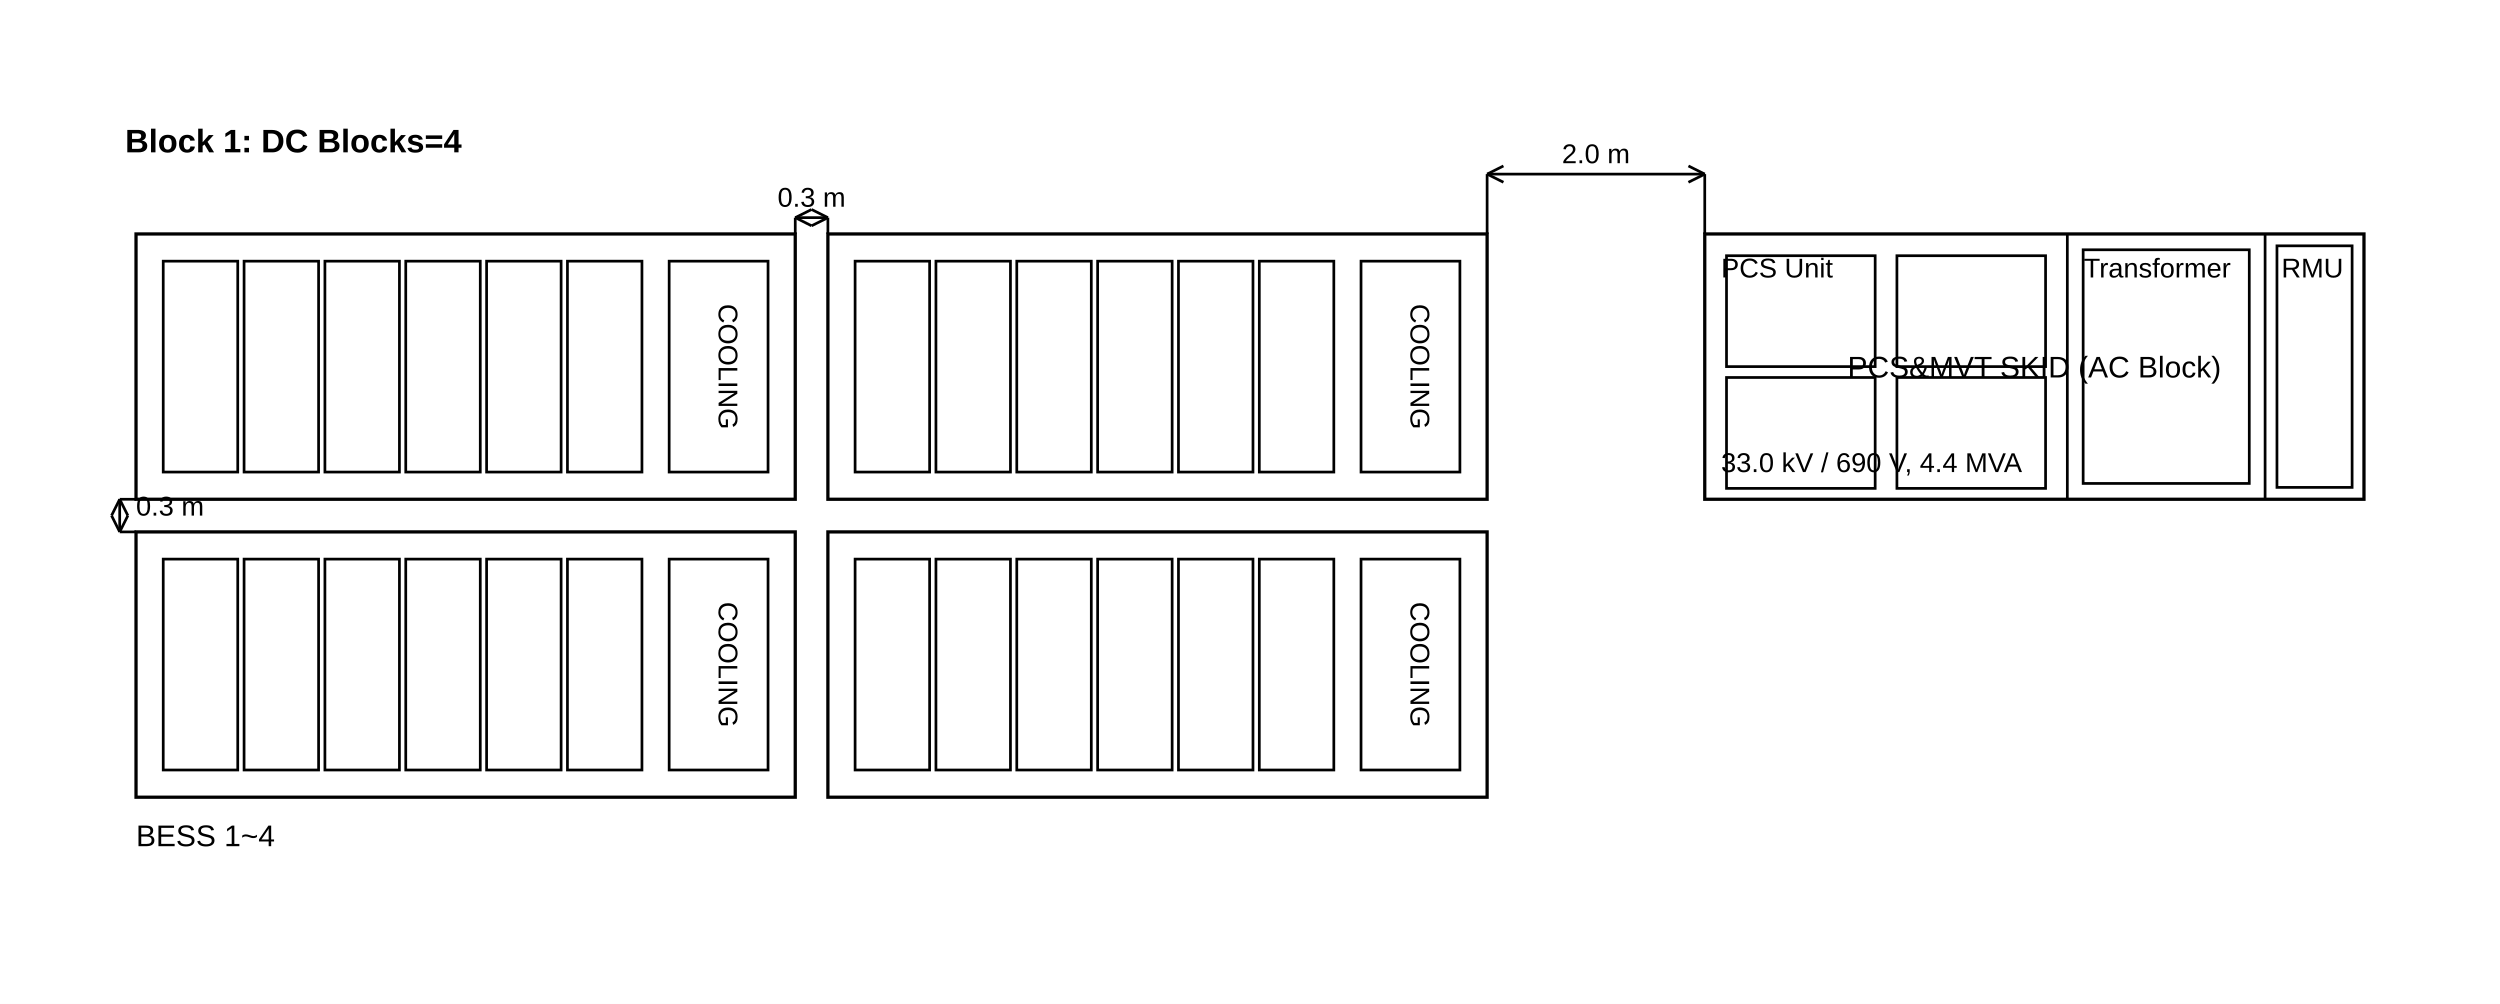
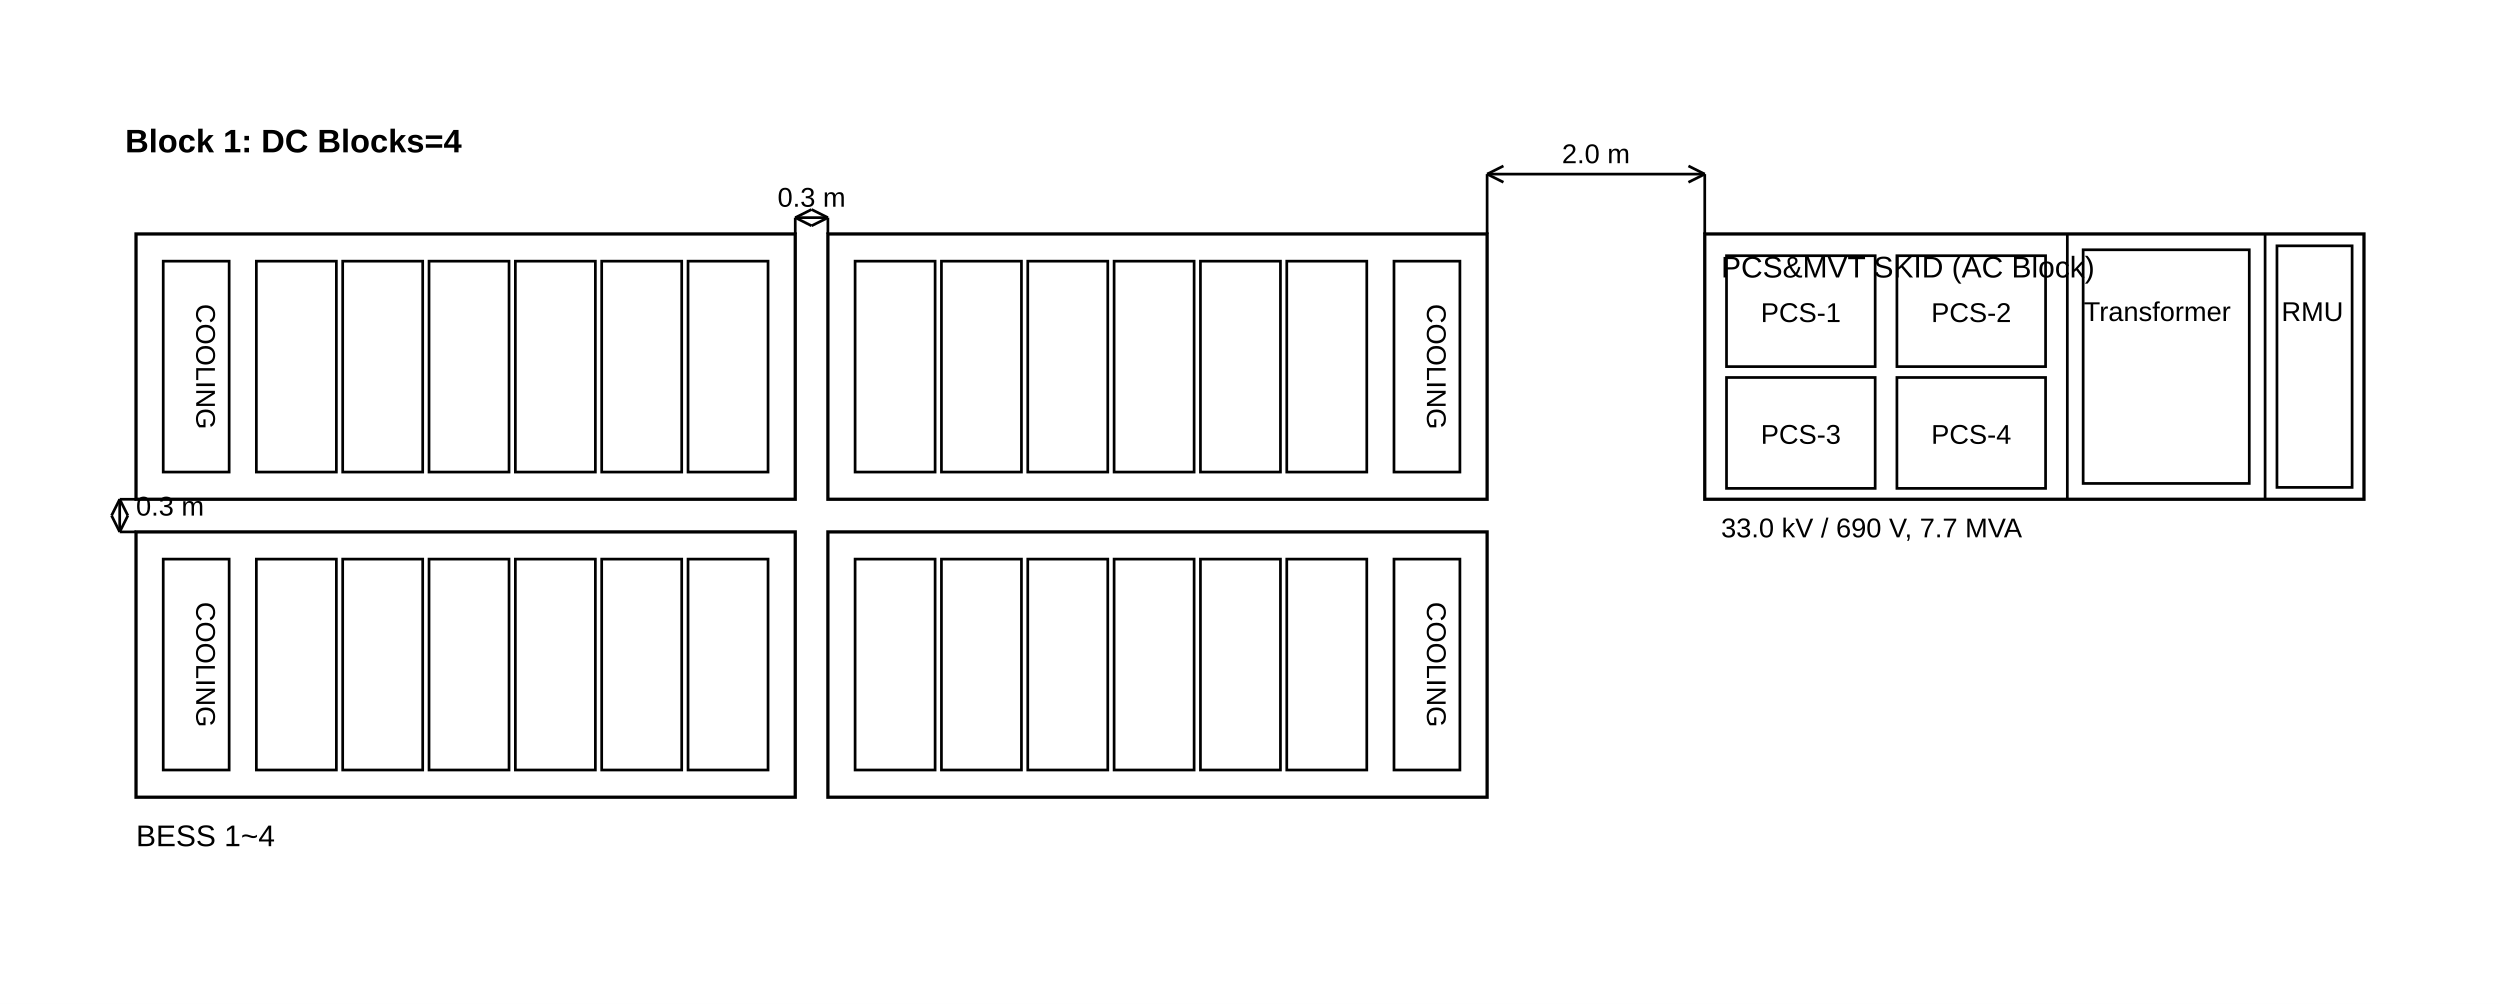
<svg xmlns="http://www.w3.org/2000/svg" baseProfile="full" height="369.04px" version="1.1" viewBox="0 0 918.96 369.04" width="918.96px">
  <defs />
  <style type="text/css">
svg { font-family: Arial, 'DejaVu Sans', sans-serif; font-size: 11px; }
.outline { stroke: #000000; stroke-width: 1.2; fill: none; }
.thin { stroke: #000000; stroke-width: 1.0; fill: none; }
.dash { stroke: #000000; stroke-width: 1.2; fill: none; stroke-dasharray: 6,4; }
.label { fill: #000000; }
- .title { font-size: 12px; font-weight: bold; }
+ .title { font-size: 12px; font-weight: bold; fill: #000000; }
.dim-text { fill: #000000; font-size: 10px; }
</style>
  <rect fill="#ffffff" height="369.04" width="918.96" x="0" y="0" />
  <text class="label title" x="46" y="56">Block 1: DC Blocks=4</text>
  <rect class="outline" height="97.52" width="242.32" x="50.0" y="86.0" />
-   <rect class="thin" height="77.52" width="36.348" x="245.972" y="96.0" />
-   <text class="dim-text" text-anchor="middle" transform="rotate(90, 264.146, 134.76)" x="264.146" y="134.76">COOLING</text>
-   <rect class="thin" height="77.52" width="27.391" x="60.0" y="96.0" />
-   <rect class="thin" height="77.52" width="27.391" x="89.716" y="96.0" />
-   <rect class="thin" height="77.52" width="27.391" x="119.433" y="96.0" />
-   <rect class="thin" height="77.52" width="27.391" x="149.149" y="96.0" />
-   <rect class="thin" height="77.52" width="27.391" x="178.865" y="96.0" />
-   <rect class="thin" height="77.52" width="27.391" x="208.581" y="96.0" />
-   <text class="label" x="56.0" y="104.0" />
+   <rect class="thin" height="77.52" width="24.232" x="60.0" y="96.0" />
+   <text class="dim-text" text-anchor="middle" transform="rotate(90, 72.116, 134.76)" x="72.116" y="134.76">COOLING</text>
+   <rect class="thin" height="77.52" width="29.41" x="94.232" y="96.0" />
+   <rect class="thin" height="77.52" width="29.41" x="125.968" y="96.0" />
+   <rect class="thin" height="77.52" width="29.41" x="157.703" y="96.0" />
+   <rect class="thin" height="77.52" width="29.41" x="189.439" y="96.0" />
+   <rect class="thin" height="77.52" width="29.41" x="221.174" y="96.0" />
+   <rect class="thin" height="77.52" width="29.41" x="252.91" y="96.0" />
  <rect class="outline" height="97.52" width="242.32" x="304.32" y="86.0" />
-   <rect class="thin" height="77.52" width="36.348" x="500.292" y="96.0" />
-   <text class="dim-text" text-anchor="middle" transform="rotate(90, 518.466, 134.76)" x="518.466" y="134.76">COOLING</text>
-   <rect class="thin" height="77.52" width="27.391" x="314.32" y="96.0" />
-   <rect class="thin" height="77.52" width="27.391" x="344.036" y="96.0" />
-   <rect class="thin" height="77.52" width="27.391" x="373.753" y="96.0" />
-   <rect class="thin" height="77.52" width="27.391" x="403.469" y="96.0" />
-   <rect class="thin" height="77.52" width="27.391" x="433.185" y="96.0" />
-   <rect class="thin" height="77.52" width="27.391" x="462.901" y="96.0" />
-   <text class="label" x="310.32" y="104.0" />
+   <rect class="thin" height="77.52" width="24.232" x="512.408" y="96.0" />
+   <text class="dim-text" text-anchor="middle" transform="rotate(90, 524.524, 134.76)" x="524.524" y="134.76">COOLING</text>
+   <rect class="thin" height="77.52" width="29.41" x="314.32" y="96.0" />
+   <rect class="thin" height="77.52" width="29.41" x="346.056" y="96.0" />
+   <rect class="thin" height="77.52" width="29.41" x="377.791" y="96.0" />
+   <rect class="thin" height="77.52" width="29.41" x="409.527" y="96.0" />
+   <rect class="thin" height="77.52" width="29.41" x="441.262" y="96.0" />
+   <rect class="thin" height="77.52" width="29.41" x="472.998" y="96.0" />
  <rect class="outline" height="97.52" width="242.32" x="50.0" y="195.52" />
-   <rect class="thin" height="77.52" width="36.348" x="245.972" y="205.52" />
-   <text class="dim-text" text-anchor="middle" transform="rotate(90, 264.146, 244.28)" x="264.146" y="244.28">COOLING</text>
-   <rect class="thin" height="77.52" width="27.391" x="60.0" y="205.52" />
-   <rect class="thin" height="77.52" width="27.391" x="89.716" y="205.52" />
-   <rect class="thin" height="77.52" width="27.391" x="119.433" y="205.52" />
-   <rect class="thin" height="77.52" width="27.391" x="149.149" y="205.52" />
-   <rect class="thin" height="77.52" width="27.391" x="178.865" y="205.52" />
-   <rect class="thin" height="77.52" width="27.391" x="208.581" y="205.52" />
-   <text class="label" x="56.0" y="213.52" />
+   <rect class="thin" height="77.52" width="24.232" x="60.0" y="205.52" />
+   <text class="dim-text" text-anchor="middle" transform="rotate(90, 72.116, 244.28)" x="72.116" y="244.28">COOLING</text>
+   <rect class="thin" height="77.52" width="29.41" x="94.232" y="205.52" />
+   <rect class="thin" height="77.52" width="29.41" x="125.968" y="205.52" />
+   <rect class="thin" height="77.52" width="29.41" x="157.703" y="205.52" />
+   <rect class="thin" height="77.52" width="29.41" x="189.439" y="205.52" />
+   <rect class="thin" height="77.52" width="29.41" x="221.174" y="205.52" />
+   <rect class="thin" height="77.52" width="29.41" x="252.91" y="205.52" />
  <rect class="outline" height="97.52" width="242.32" x="304.32" y="195.52" />
-   <rect class="thin" height="77.52" width="36.348" x="500.292" y="205.52" />
-   <text class="dim-text" text-anchor="middle" transform="rotate(90, 518.466, 244.28)" x="518.466" y="244.28">COOLING</text>
-   <rect class="thin" height="77.52" width="27.391" x="314.32" y="205.52" />
-   <rect class="thin" height="77.52" width="27.391" x="344.036" y="205.52" />
-   <rect class="thin" height="77.52" width="27.391" x="373.753" y="205.52" />
-   <rect class="thin" height="77.52" width="27.391" x="403.469" y="205.52" />
-   <rect class="thin" height="77.52" width="27.391" x="433.185" y="205.52" />
-   <rect class="thin" height="77.52" width="27.391" x="462.901" y="205.52" />
-   <text class="label" x="310.32" y="213.52" />
+   <rect class="thin" height="77.52" width="24.232" x="512.408" y="205.52" />
+   <text class="dim-text" text-anchor="middle" transform="rotate(90, 524.524, 244.28)" x="524.524" y="244.28">COOLING</text>
+   <rect class="thin" height="77.52" width="29.41" x="314.32" y="205.52" />
+   <rect class="thin" height="77.52" width="29.41" x="346.056" y="205.52" />
+   <rect class="thin" height="77.52" width="29.41" x="377.791" y="205.52" />
+   <rect class="thin" height="77.52" width="29.41" x="409.527" y="205.52" />
+   <rect class="thin" height="77.52" width="29.41" x="441.262" y="205.52" />
+   <rect class="thin" height="77.52" width="29.41" x="472.998" y="205.52" />
  <text class="label" x="50.0" y="311.04">BESS 1~4</text>
  <rect class="outline" height="97.52" width="242.32" x="626.64" y="86.0" />
  <line class="thin" x1="759.916" x2="759.916" y1="86.0" y2="183.52" />
  <line class="thin" x1="832.612" x2="832.612" y1="86.0" y2="183.52" />
-   <text class="dim-text" x="632.64" y="102.0">PCS Unit</text>
-   <text class="dim-text" x="765.916" y="102.0">Transformer</text>
-   <text class="dim-text" x="838.612" y="102.0">RMU</text>
  <rect class="thin" height="40.763" width="54.643" x="634.637" y="93.997" />
+   <text class="dim-text" text-anchor="middle" x="661.958" y="118.378">PCS-1</text>
  <rect class="thin" height="40.763" width="54.643" x="697.276" y="93.997" />
+   <text class="dim-text" text-anchor="middle" x="724.598" y="118.378">PCS-2</text>
  <rect class="thin" height="40.763" width="54.643" x="634.637" y="138.758" />
+   <text class="dim-text" text-anchor="middle" x="661.958" y="163.14">PCS-3</text>
  <rect class="thin" height="40.763" width="54.643" x="697.276" y="138.758" />
+   <text class="dim-text" text-anchor="middle" x="724.598" y="163.14">PCS-4</text>
  <rect class="thin" height="85.889" width="61.065" x="765.732" y="91.816" />
+   <text class="dim-text" x="765.916" y="118.0">Transformer</text>
  <rect class="thin" height="88.796" width="27.624" x="836.974" y="90.362" />
-   <text class="label" text-anchor="middle" x="747.8" y="138.76">PCS&amp;MVT SKID (AC Block)</text>
-   <text class="dim-text" x="632.64" y="173.52">33.0 kV / 690 V, 4.4 MVA</text>
+   <text class="dim-text" x="838.612" y="118.0">RMU</text>
+   <text class="label" x="632.64" y="102.0">PCS&amp;MVT SKID (AC Block)</text>
+   <text class="dim-text" x="632.64" y="197.52">33.0 kV / 690 V, 7.7 MVA</text>
  <line class="thin" x1="292.32" x2="292.32" y1="86.0" y2="80.0" />
  <line class="thin" x1="304.32" x2="304.32" y1="86.0" y2="80.0" />
  <line class="thin" x1="292.32" x2="304.32" y1="80.0" y2="80.0" />
  <line class="thin" x1="292.32" x2="298.32" y1="80.0" y2="77.0" />
  <line class="thin" x1="292.32" x2="298.32" y1="80.0" y2="83.0" />
  <line class="thin" x1="304.32" x2="298.32" y1="80.0" y2="77.0" />
  <line class="thin" x1="304.32" x2="298.32" y1="80.0" y2="83.0" />
  <text class="dim-text" text-anchor="middle" x="298.32" y="76.0">0.3 m</text>
  <line class="thin" x1="50.0" x2="44.0" y1="183.52" y2="183.52" />
  <line class="thin" x1="50.0" x2="44.0" y1="195.52" y2="195.52" />
  <line class="thin" x1="44.0" x2="44.0" y1="183.52" y2="195.52" />
  <line class="thin" x1="44.0" x2="41.0" y1="183.52" y2="189.52" />
  <line class="thin" x1="44.0" x2="47.0" y1="183.52" y2="189.52" />
  <line class="thin" x1="44.0" x2="41.0" y1="195.52" y2="189.52" />
  <line class="thin" x1="44.0" x2="47.0" y1="195.52" y2="189.52" />
  <text class="dim-text" x="50.0" y="189.52">0.3 m</text>
  <line class="thin" x1="546.64" x2="546.64" y1="86.0" y2="64.0" />
  <line class="thin" x1="626.64" x2="626.64" y1="86.0" y2="64.0" />
  <line class="thin" x1="546.64" x2="626.64" y1="64.0" y2="64.0" />
  <line class="thin" x1="546.64" x2="552.64" y1="64.0" y2="61.0" />
  <line class="thin" x1="546.64" x2="552.64" y1="64.0" y2="67.0" />
  <line class="thin" x1="626.64" x2="620.64" y1="64.0" y2="61.0" />
  <line class="thin" x1="626.64" x2="620.64" y1="64.0" y2="67.0" />
  <text class="dim-text" text-anchor="middle" x="586.64" y="60.0">2.0 m</text>
</svg>
